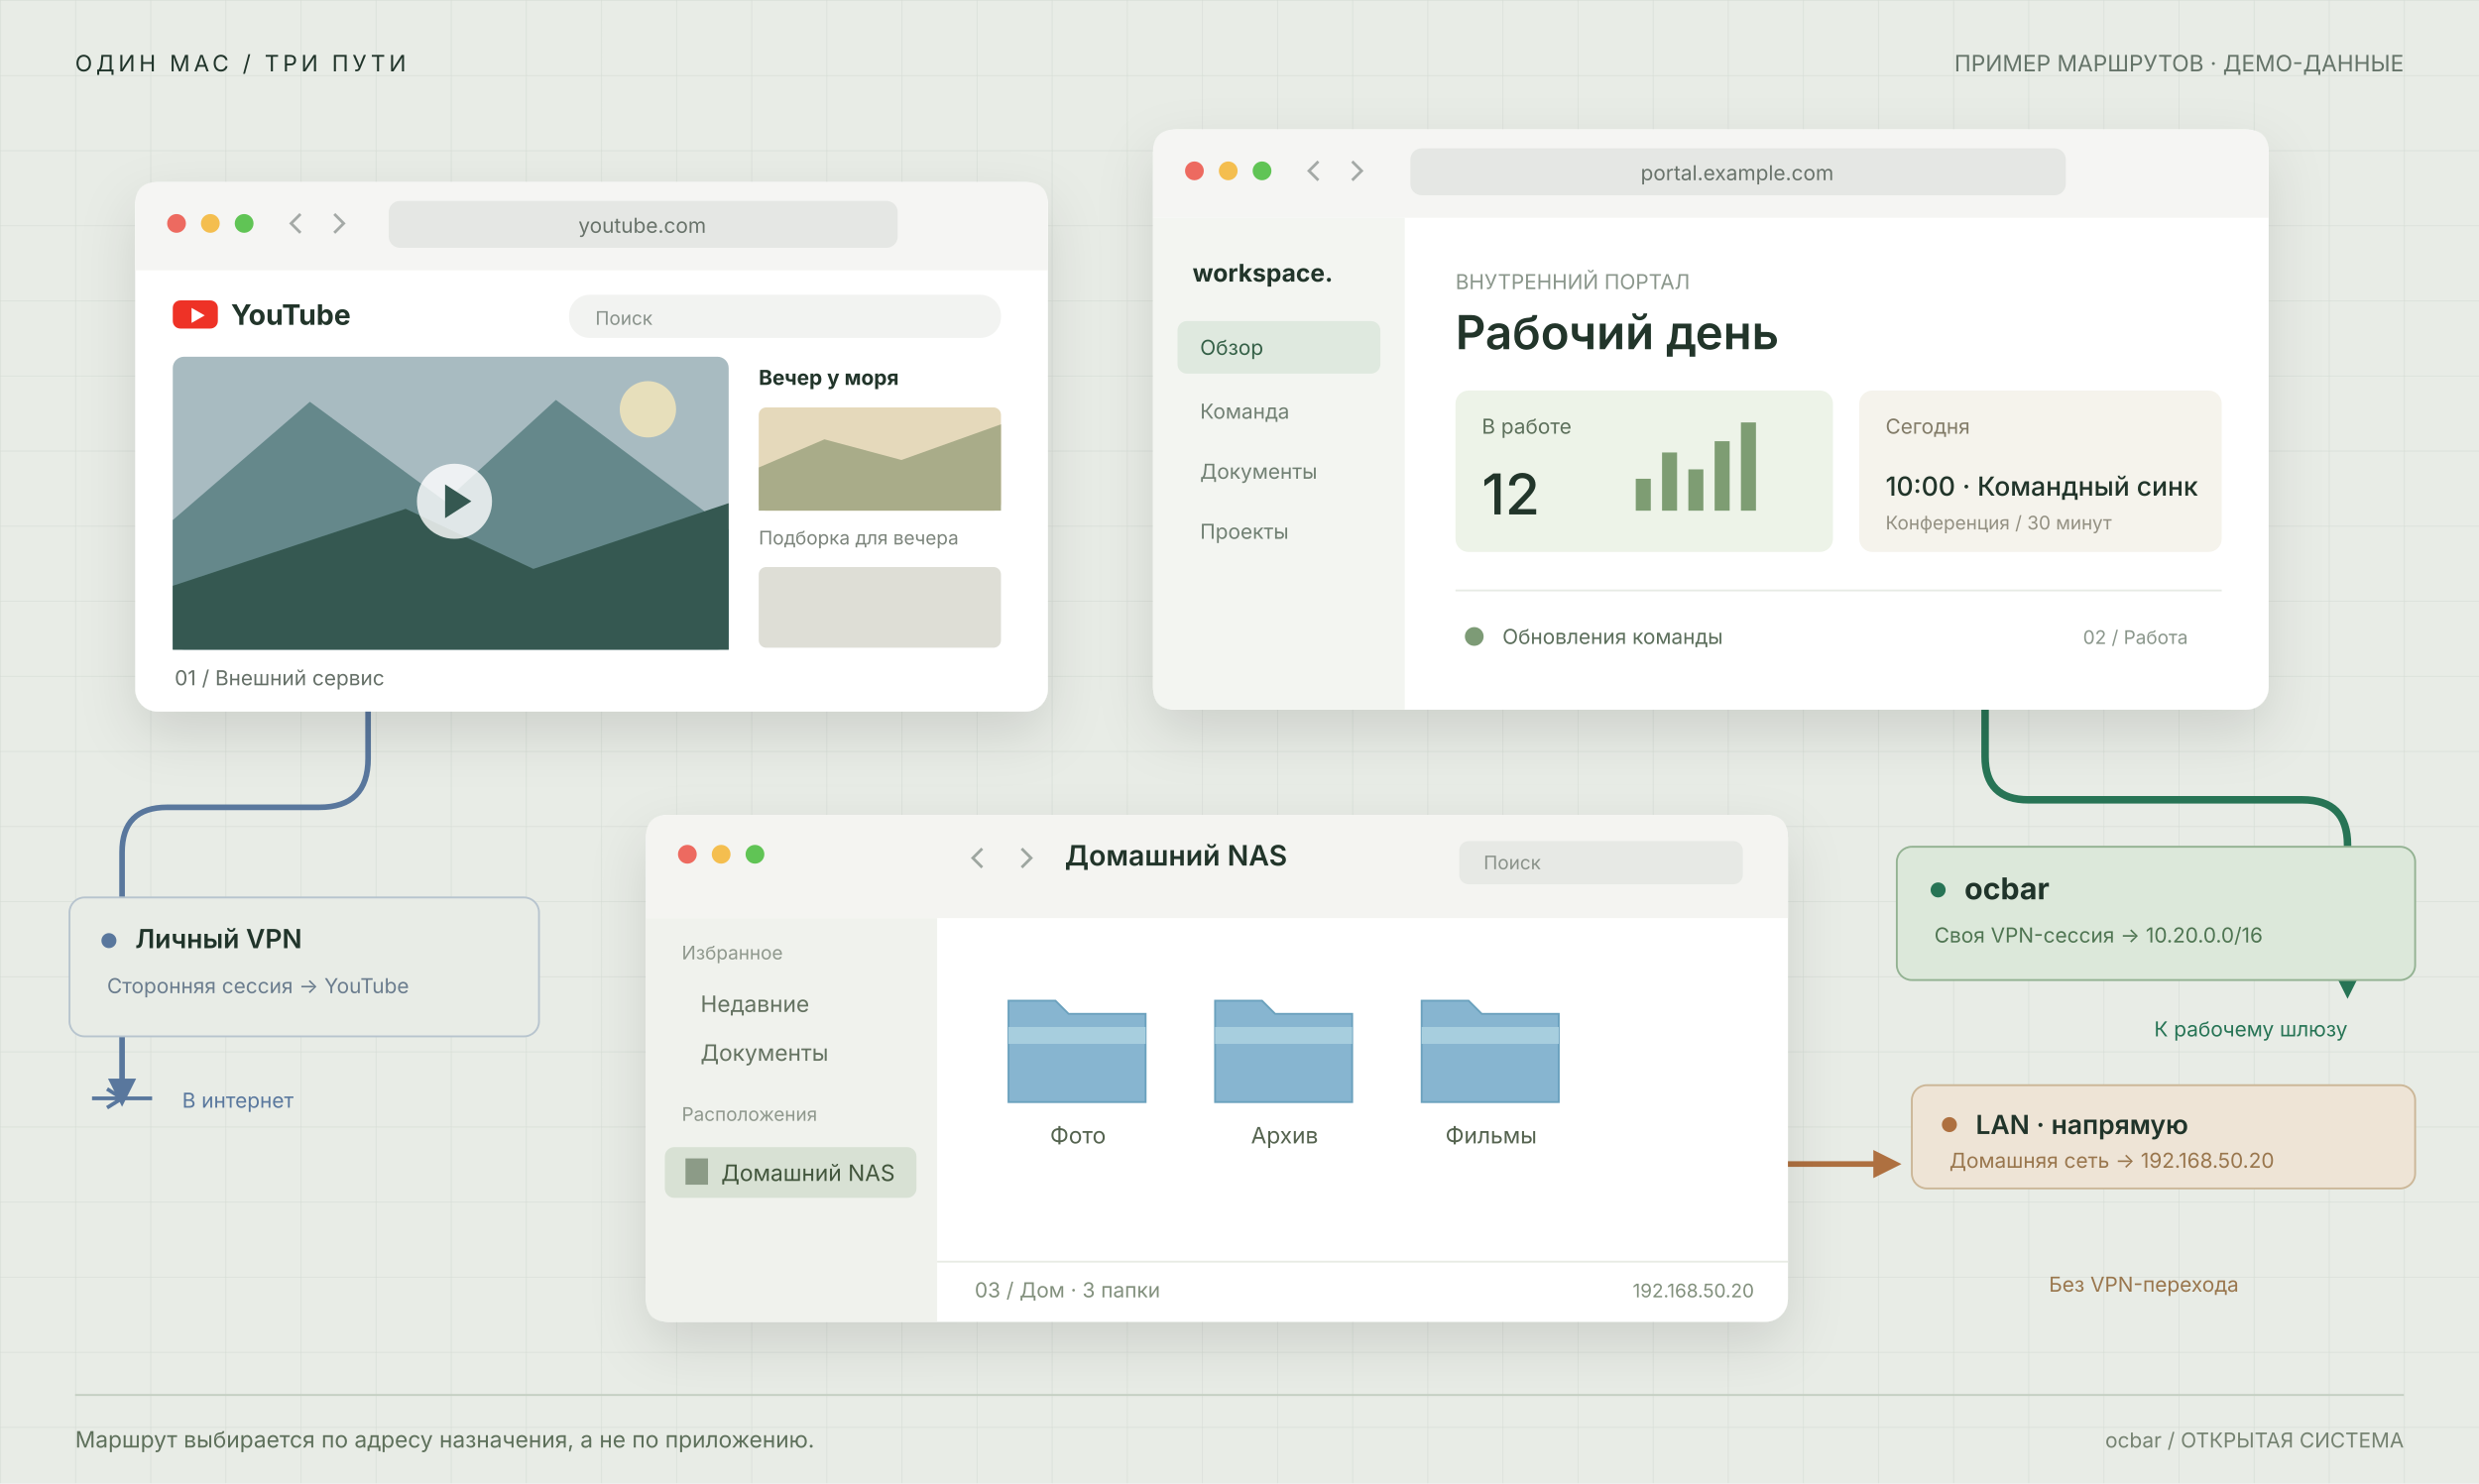
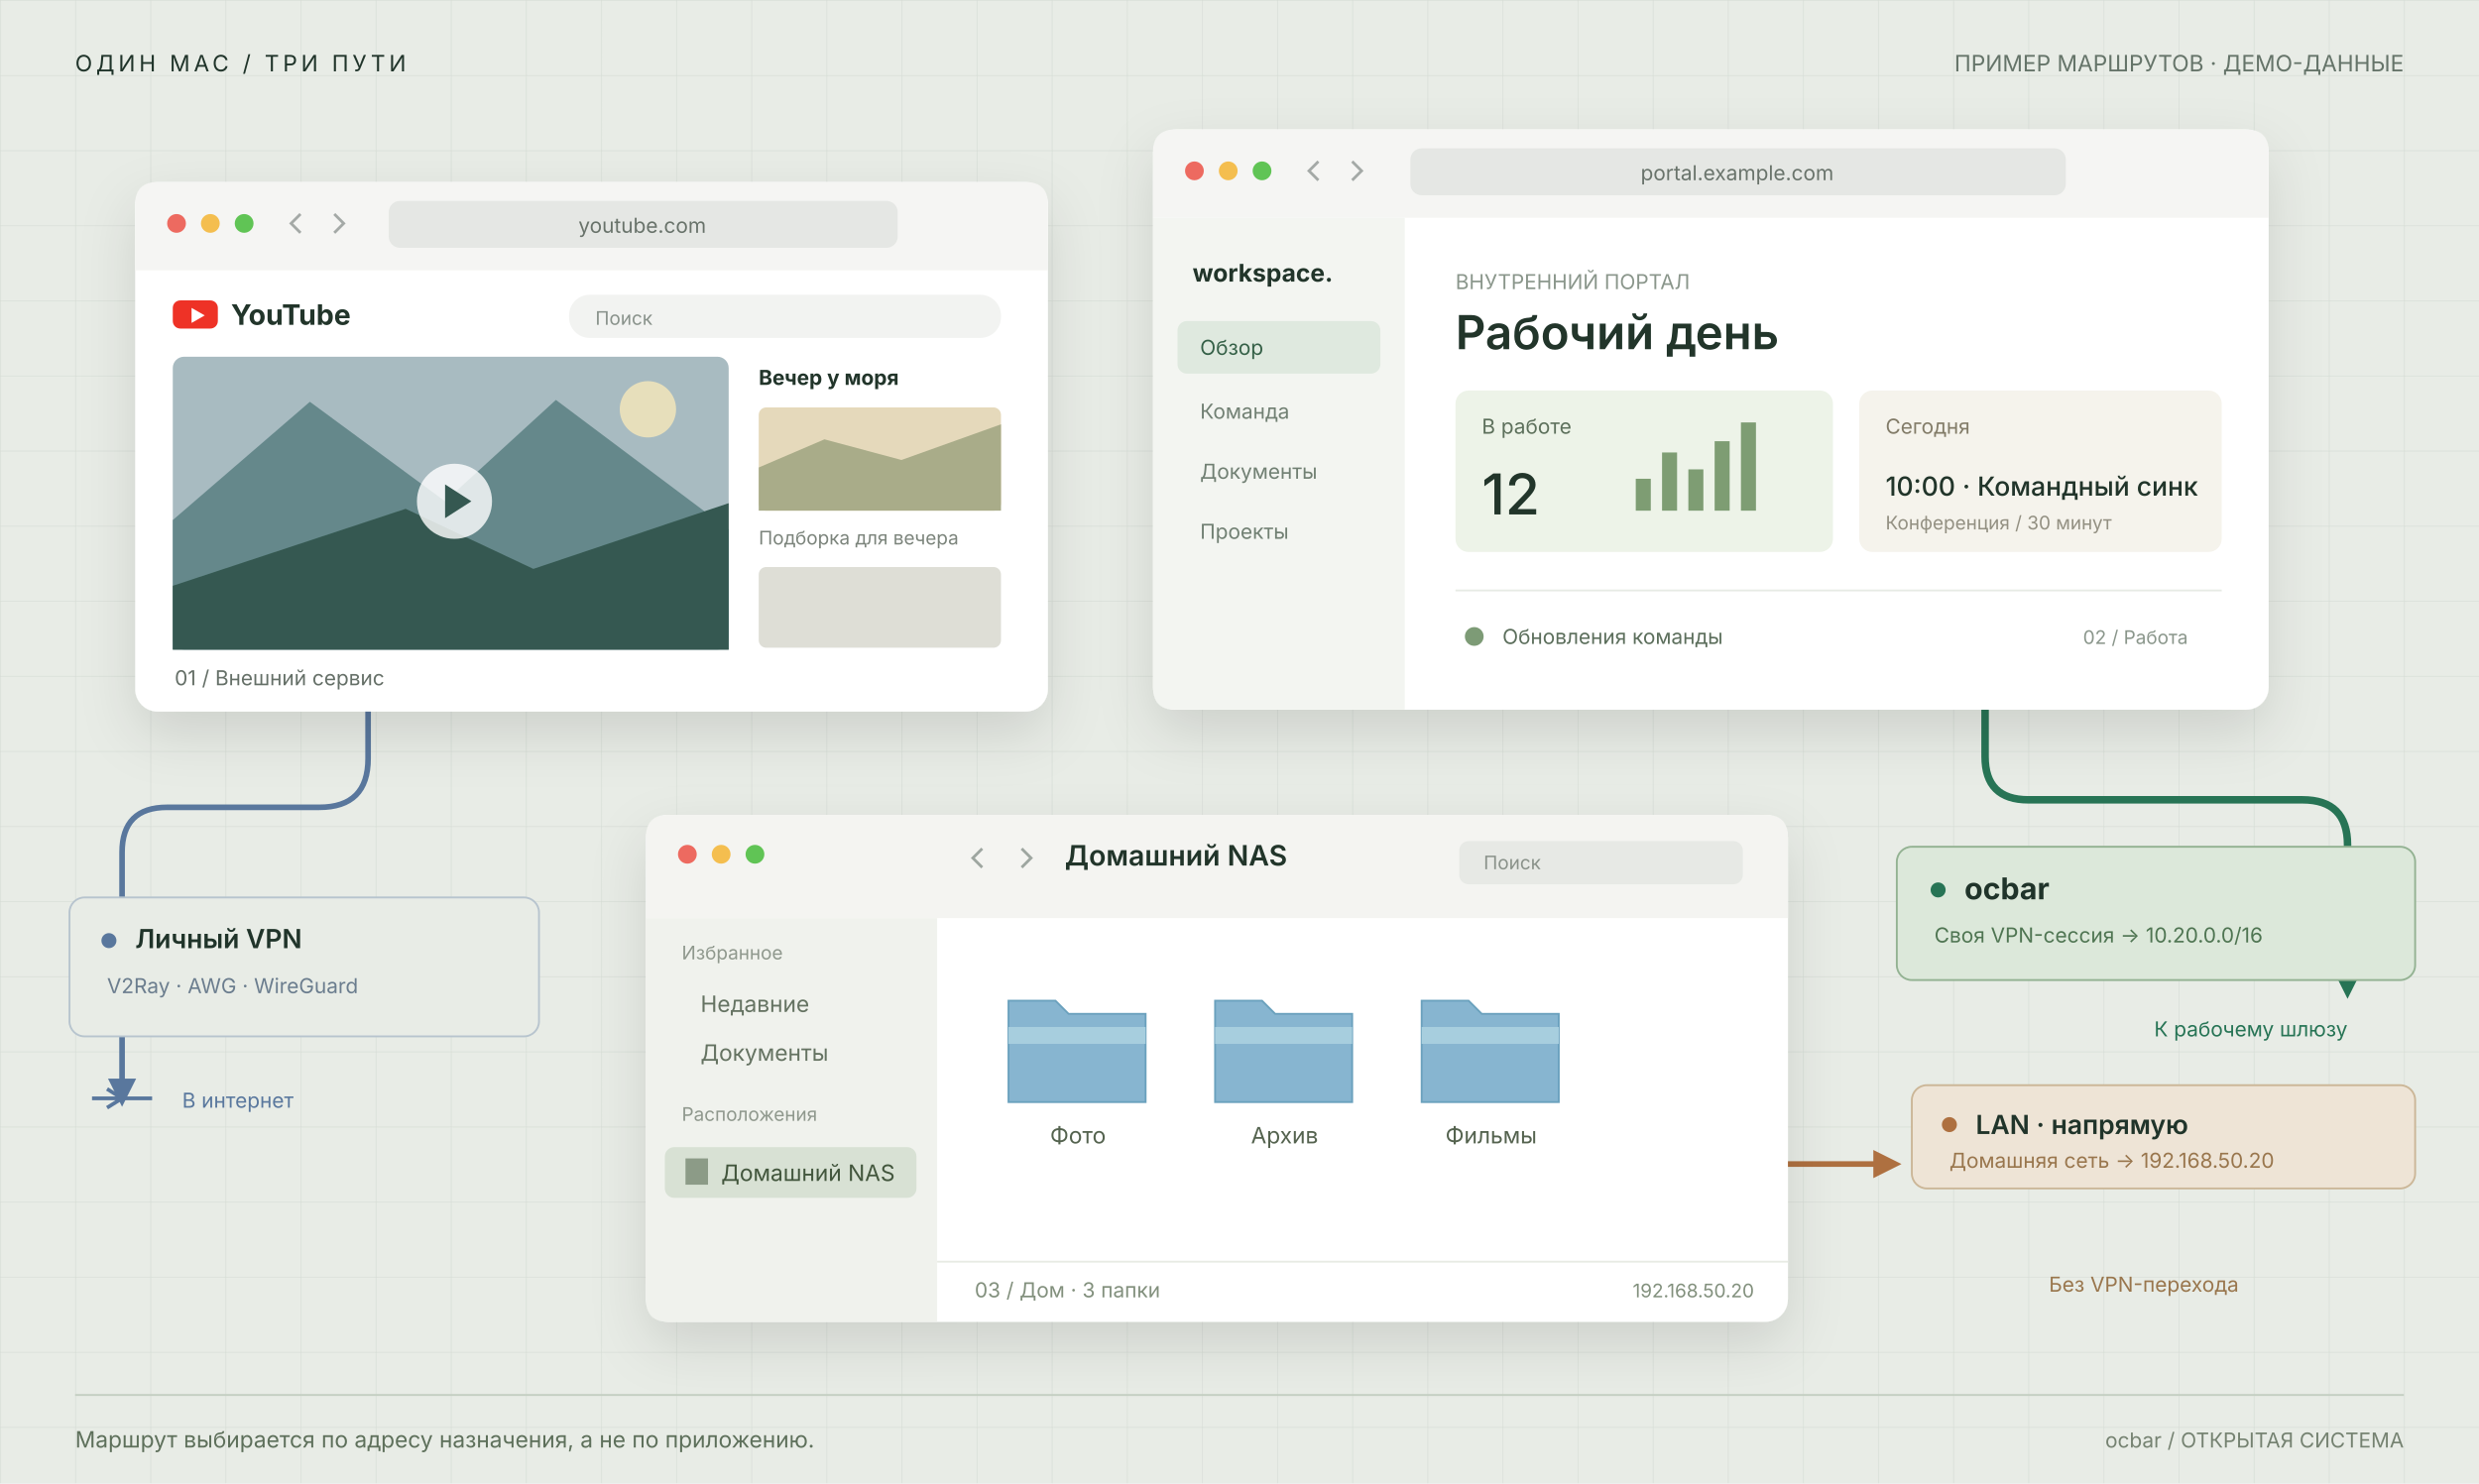
<svg xmlns="http://www.w3.org/2000/svg" viewBox="0 0 1320 790" role="img" aria-labelledby="title desc">
  <defs>
    <filter id="shadow" x="-25%" y="-25%" width="160%" height="170%">
      <feDropShadow dx="0" dy="12" stdDeviation="15" flood-color="#1e2924" flood-opacity=".12" />
    </filter>
    <pattern id="grid" width="40" height="40" patternUnits="userSpaceOnUse">
      <path d="M40 0H0V40" fill="none" stroke="#d5dbd4" stroke-width=".6" />
    </pattern>
    <marker id="arrowG" viewBox="0 0 10 10" refX="7" refY="5" markerWidth="5" markerHeight="5" orient="auto-start-reverse">
      <path d="M0 0l10 5L0 10" fill="#277455" />
    </marker>
    <marker id="arrowB" viewBox="0 0 10 10" refX="7" refY="5" markerWidth="5" markerHeight="5" orient="auto-start-reverse">
      <path d="M0 0l10 5L0 10" fill="#59779d" />
    </marker>
    <marker id="arrowO" viewBox="0 0 10 10" refX="7" refY="5" markerWidth="5" markerHeight="5" orient="auto-start-reverse">
      <path d="M0 0l10 5L0 10" fill="#ae7040" />
    </marker>
  </defs>
  <rect width="1320" height="790" fill="#e8ece6" />
  <rect width="1320" height="790" fill="url(#grid)" />
  <g font-family="-apple-system,BlinkMacSystemFont,Segoe UI,sans-serif" fill="#20342a">
    <text x="40" y="38" font-size="12" letter-spacing="2">ОДИН MAC / ТРИ ПУТИ</text>
    <text x="1280" y="38" text-anchor="end" font-size="12" fill="#657469">ПРИМЕР МАРШРУТОВ · ДЕМО-ДАННЫЕ</text>
    <path d="M196 343V404Q196 430 170 430H89Q65 430 65 454V585" stroke="#59779d" stroke-width="3" fill="none" marker-end="url(#arrowB)" />
    <path d="M1057 348V403Q1057 426 1080 426H1226Q1250 426 1250 450V526" stroke="#277455" stroke-width="4" fill="none" marker-end="url(#arrowG)" />
    <path d="M946 620H1008" stroke="#ae7040" stroke-width="3" fill="none" marker-end="url(#arrowO)" />
    <g filter="url(#shadow)">
      <rect x="72" y="97" width="486" height="282" rx="12" fill="#fff" />
      <path d="M84 97H546Q558 97 558 109V144H72V109Q72 97 84 97" fill="#f5f5f3" />
      <circle cx="94" cy="119" r="5" fill="#ed6b60" />
      <circle cx="112" cy="119" r="5" fill="#f4be4f" />
      <circle cx="130" cy="119" r="5" fill="#61c454" />
      <path d="m160 114-5 5 5 5m18-10 5 5-5 5" stroke="#a4a9a6" stroke-width="1.5" fill="none" />
      <rect x="207" y="107" width="271" height="25" rx="6" fill="#e5e7e4" />
      <text x="342" y="124" font-size="11" text-anchor="middle" fill="#69736b">youtube.com</text>
      <rect x="92" y="160" width="24" height="15" rx="4" fill="#ee3328" />
      <path d="m102 164 7 4-7 4" fill="#fff" />
      <text x="123" y="173" font-size="15" font-weight="700">YouTube</text>
      <rect x="303" y="157" width="230" height="23" rx="11" fill="#f2f3f1" />
      <text x="317" y="173" font-size="10" fill="#89928b">Поиск</text>
      <rect x="92" y="190" width="296" height="156" rx="6" fill="#a8bbc1" />
      <path d="M92 277 165 214 237 267 296 213 388 282V346H92" fill="#65888b" />
      <path d="m92 312 124-41 68 32 104-35v78H92" fill="#355951" />
      <circle cx="345" cy="218" r="15" fill="#e7dfbb" />
      <circle cx="242" cy="267" r="20" fill="#fff" opacity=".8" />
      <path d="m237 258 14 9-14 9" fill="#355951" />
      <text x="404" y="205" font-size="11" font-weight="650">Вечер у моря</text>
      <rect x="404" y="217" width="129" height="55" rx="4" fill="#e5d9bb" />
      <path d="m404 249 35-15 41 11 53-19v46H404" fill="#a9ac89" />
      <text x="404" y="290" font-size="10" fill="#7b847b">Подборка для вечера</text>
      <rect x="404" y="302" width="129" height="43" rx="4" fill="#deded6" />
      <text x="93" y="365" font-size="11" fill="#656f67">01 / Внешний сервис</text>
    </g>
    <g filter="url(#shadow)">
      <rect x="614" y="69" width="594" height="309" rx="12" fill="#fff" />
      <path d="M626 69H1196Q1208 69 1208 81V116H614V81Q614 69 626 69" fill="#f5f5f3" />
      <circle cx="636" cy="91" r="5" fill="#ed6b60" />
      <circle cx="654" cy="91" r="5" fill="#f4be4f" />
      <circle cx="672" cy="91" r="5" fill="#61c454" />
      <path d="m702 86-5 5 5 5m18-10 5 5-5 5" stroke="#a4a9a6" stroke-width="1.5" fill="none" />
      <rect x="751" y="79" width="349" height="25" rx="6" fill="#e5e7e4" />
      <text x="925" y="96" text-anchor="middle" font-size="11" fill="#69736b">portal.example.com</text>
      <path d="M614 116H748V378H626Q614 378 614 366" fill="#f3f5f1" />
      <text x="635" y="150" font-size="13" font-weight="700">workspace.</text>
      <rect x="627" y="171" width="108" height="28" rx="5" fill="#dfe9df" />
      <text x="639" y="189" font-size="11" fill="#356047">Обзор</text>
      <text x="639" y="223" font-size="11" fill="#718073">Команда</text>
      <text x="639" y="255" font-size="11" fill="#718073">Документы</text>
      <text x="639" y="287" font-size="11" fill="#718073">Проекты</text>
      <text x="775" y="154" font-size="11" fill="#8a968b">ВНУТРЕННИЙ ПОРТАЛ</text>
      <text x="775" y="186" font-size="25" font-weight="600">Рабочий день</text>
      <rect x="775" y="208" width="201" height="86" rx="7" fill="#edf3e8" />
      <text x="789" y="231" font-size="11" fill="#5d705b">В работе</text>
      <text x="789" y="274" font-size="30" font-weight="500">12</text>
      <path d="M875 272v-17m14 17v-31m14 31v-22m14 22v-37m14 37v-47" stroke="#7e9d73" stroke-width="8" />
      <rect x="990" y="208" width="193" height="86" rx="7" fill="#f5f3ec" />
      <text x="1004" y="231" font-size="11" fill="#827b68">Сегодня</text>
      <text x="1004" y="264" font-size="14" font-weight="500">10:00 · Командный синк</text>
      <text x="1004" y="282" font-size="10" fill="#939082">Конференция / 30 минут</text>
      <rect x="775" y="314" width="408" height="1" fill="#e7ebe5" />
      <circle cx="785" cy="339" r="5" fill="#7d9b76" />
      <text x="800" y="343" font-size="11" fill="#5b6e5b">Обновления команды</text>
      <text x="1165" y="343" text-anchor="end" font-size="10" fill="#8a968b">02 / Работа</text>
    </g>
    <g filter="url(#shadow)">
      <rect x="344" y="434" width="608" height="270" rx="12" fill="#fff" />
      <path d="M356 434H940Q952 434 952 446V489H344V446Q344 434 356 434" fill="#f4f4f1" />
      <circle cx="366" cy="455" r="5" fill="#ed6b60" />
      <circle cx="384" cy="455" r="5" fill="#f4be4f" />
      <circle cx="402" cy="455" r="5" fill="#61c454" />
      <path d="m523 452-5 5 5 5m21-10 5 5-5 5" stroke="#9ea6a0" stroke-width="1.5" fill="none" />
      <text x="567" y="461" font-size="15" font-weight="600">Домашний NAS</text>
      <rect x="777" y="448" width="151" height="23" rx="5" fill="#e7e9e5" />
      <text x="790" y="463" font-size="10" fill="#8a928a">Поиск</text>
      <path d="M344 489H499V704H356Q344 704 344 692" fill="#f0f2ed" />
      <text x="363" y="511" font-size="10" fill="#8f988d">Избранное</text>
      <text x="373" y="539" font-size="12" fill="#657362">Недавние</text>
      <text x="373" y="565" font-size="12" fill="#657362">Документы</text>
      <text x="363" y="597" font-size="10" fill="#8f988d">Расположения</text>
      <rect x="354" y="611" width="134" height="27" rx="5" fill="#d8e1d4" />
      <path d="M365 617h12v14h-12z" fill="#8c9b87" />
      <text x="384" y="629" font-size="12" fill="#43563d">Домашний NAS</text>
      <g fill="#87b5d0" stroke="#6aa1bd" stroke-width="1">
        <path d="M537 533h25l7 7h41v47h-73z" />
        <path d="M647 533h25l7 7h41v47h-73z" />
        <path d="M757 533h25l7 7h41v47h-73z" />
      </g>
      <g fill="#a7cede">
        <path d="M537 547h73v9h-73z" />
        <path d="M647 547h73v9h-73z" />
        <path d="M757 547h73v9h-73z" />
      </g>
      <text x="574" y="609" text-anchor="middle" font-size="12" fill="#54634f">Фото</text>
      <text x="684" y="609" text-anchor="middle" font-size="12" fill="#54634f">Архив</text>
      <text x="794" y="609" text-anchor="middle" font-size="12" fill="#54634f">Фильмы</text>
      <path d="M499 672H952" stroke="#e8ebe4" />
      <text x="519" y="691" font-size="11" fill="#82907d">03 / Дом · 3 папки</text>
      <text x="934" y="691" text-anchor="end" font-size="10" fill="#82907d">192.168.50.20</text>
    </g>
    <rect x="37" y="478" width="250" height="74" rx="8" fill="#e8ece6" stroke="#b7c4ce" />
    <circle cx="58" cy="501" r="4" fill="#59779d" />
    <text x="72" y="505" font-size="14" font-weight="600">Личный VPN</text>
-     <text x="57" y="529" font-size="11" fill="#6b7d8e">Сторонняя сессия → YouTube</text>
+     <text x="57" y="529" font-size="11" fill="#6b7d8e">V2Ray · AWG · WireGuard</text>
    <path d="M49 585h32m-24-5 8 5-8 5" fill="none" stroke="#59779d" stroke-width="2" />
    <text x="97" y="590" font-size="11" fill="#59779d">В интернет</text>
    <rect x="1010" y="451" width="276" height="71" rx="8" fill="#dce8da" stroke="#93b292" />
    <circle cx="1032" cy="474" r="4" fill="#277455" />
    <text x="1046" y="479" font-size="16" font-weight="650">ocbar</text>
    <text x="1030" y="502" font-size="11" fill="#4f7552">Своя VPN-сессия → 10.20.0.0/16</text>
    <text x="1250" y="552" text-anchor="end" font-size="11" fill="#277455">К рабочему шлюзу</text>
    <rect x="1018" y="578" width="268" height="55" rx="8" fill="#eee4d6" stroke="#cbb697" />
    <circle cx="1038" cy="599" r="4" fill="#ae7040" />
    <text x="1052" y="604" font-size="14" font-weight="600">LAN · напрямую</text>
    <text x="1038" y="622" font-size="11" fill="#99764d">Домашняя сеть → 192.168.50.20</text>
    <text x="1091" y="688" font-size="11" fill="#99764d">Без VPN-перехода</text>
    <path d="M40 743H1280" stroke="#c3cec1" />
    <text x="40" y="771" font-size="12" fill="#5e705b">Маршрут выбирается по адресу назначения, а не по приложению.</text>
    <text x="1280" y="771" font-size="11" text-anchor="end" fill="#758271">ocbar / ОТКРЫТАЯ СИСТЕМА</text>
  </g>
</svg>
